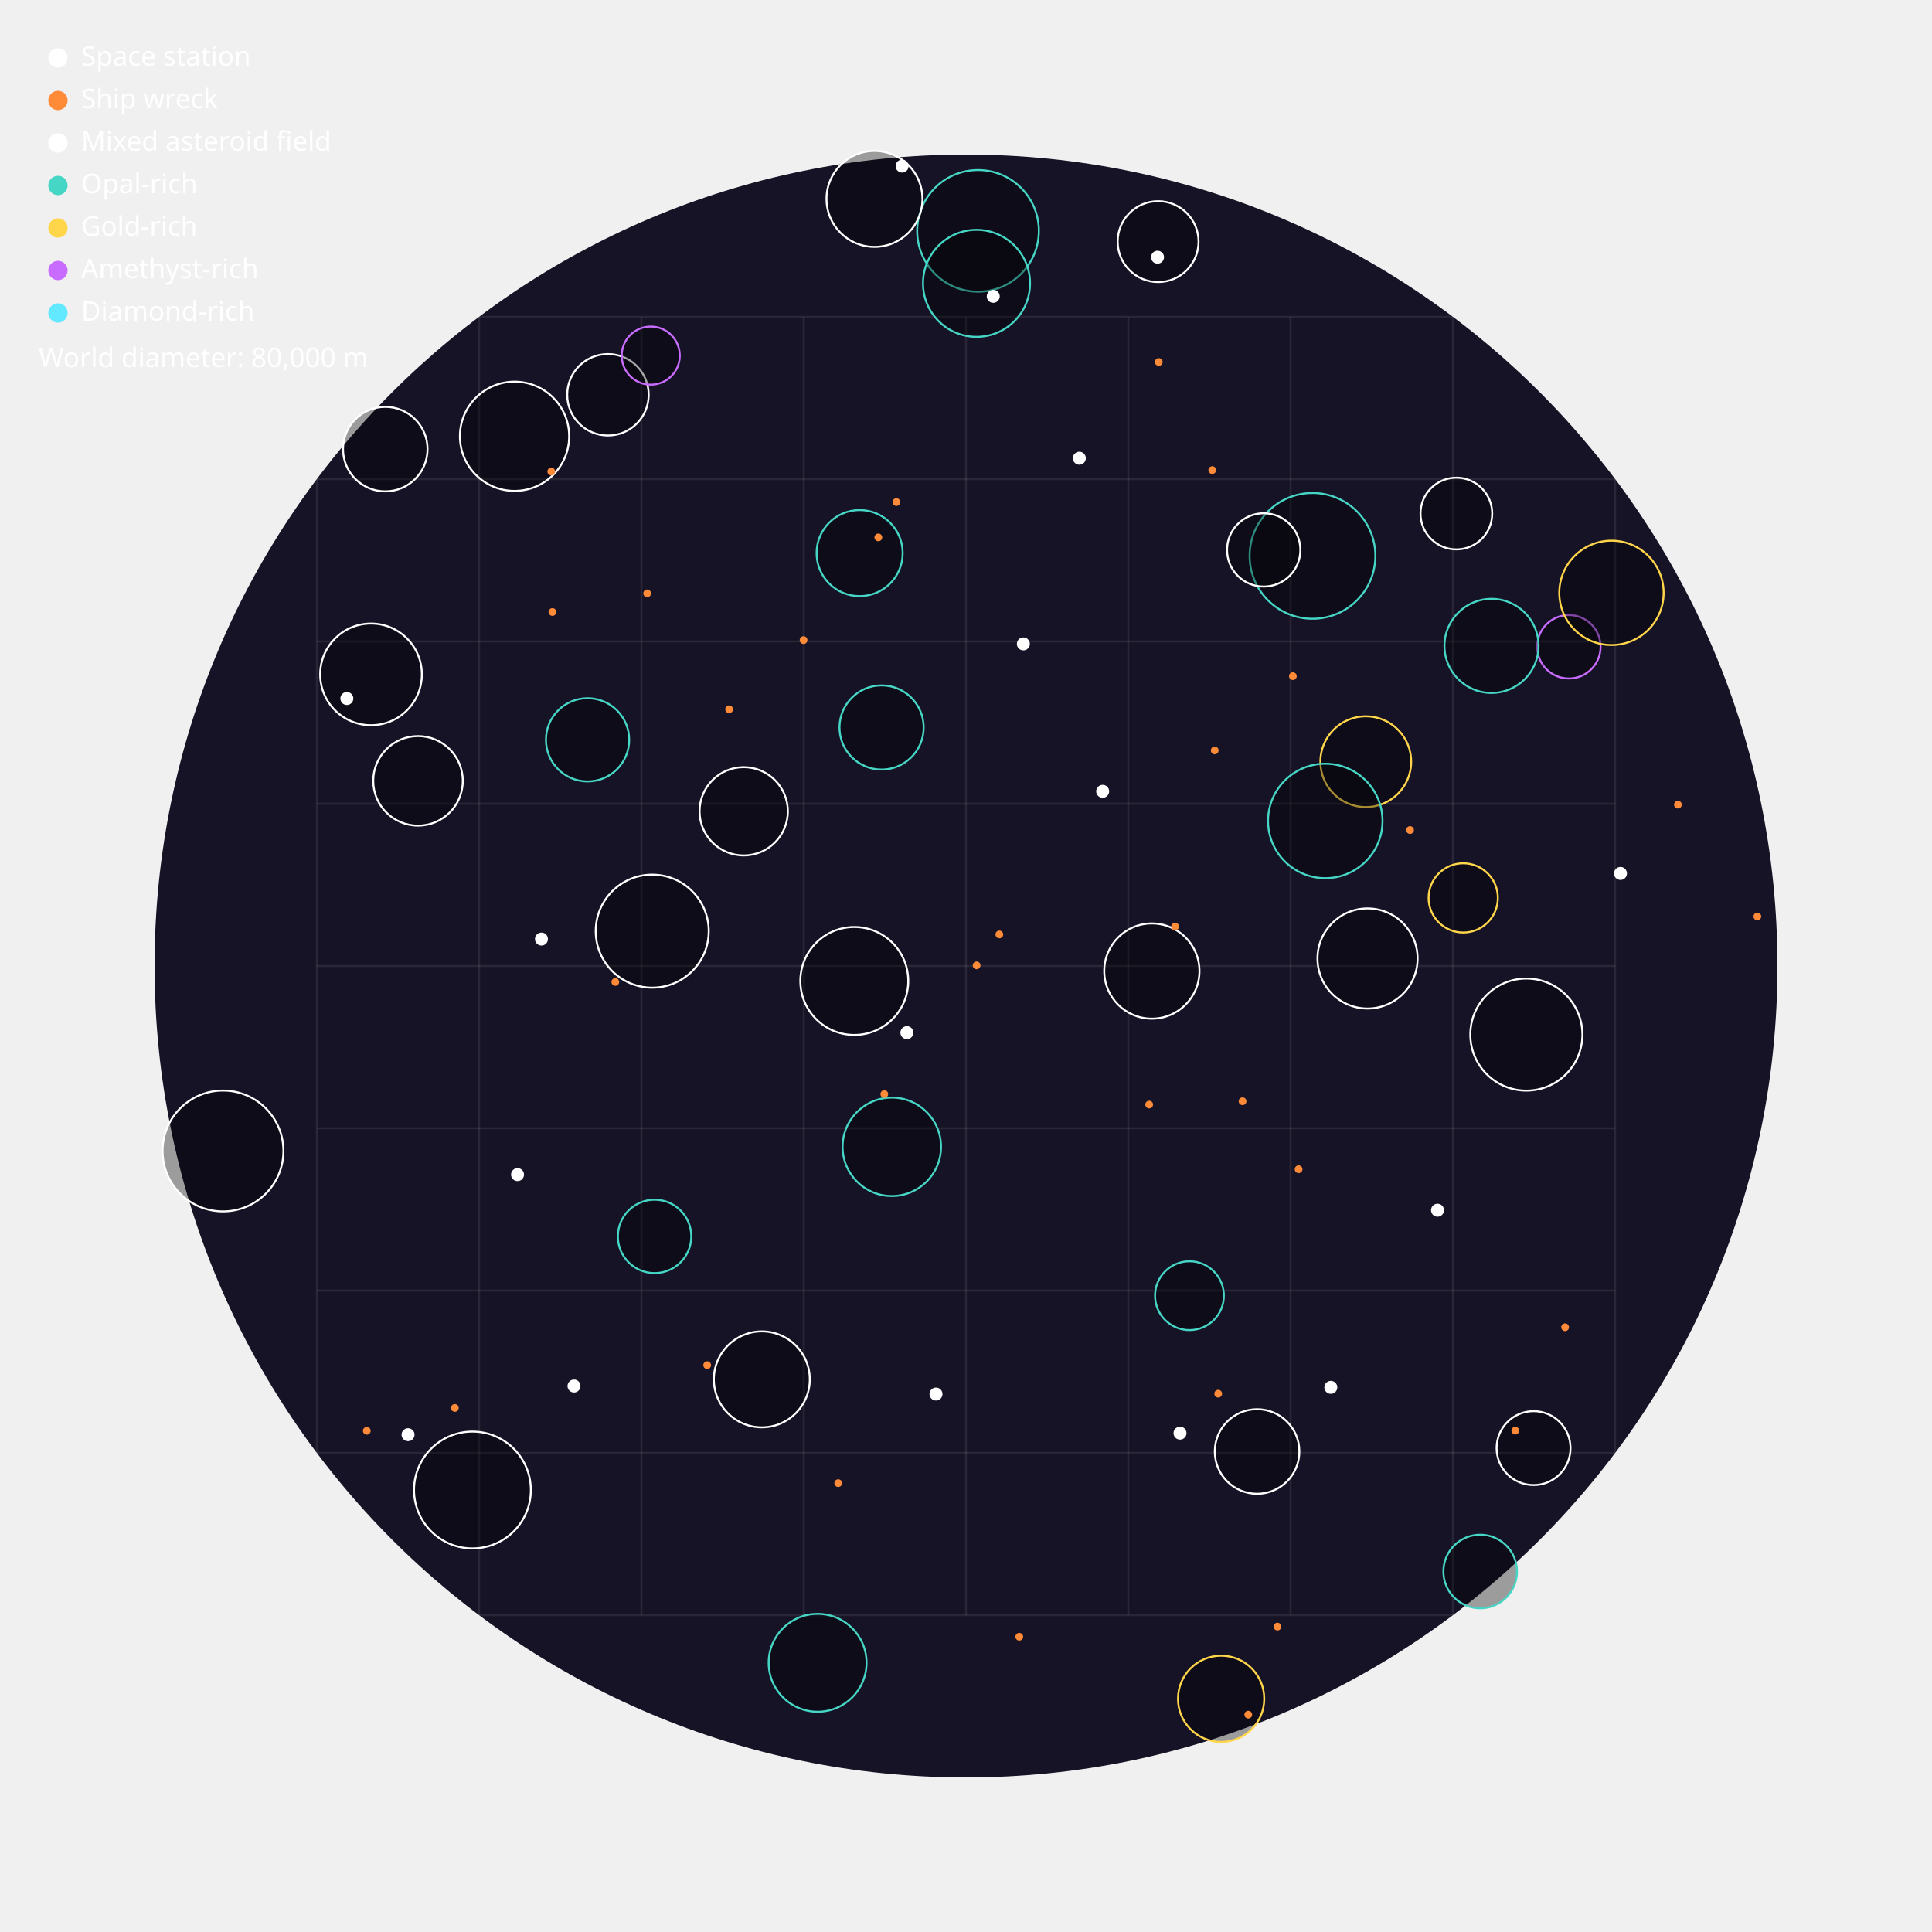
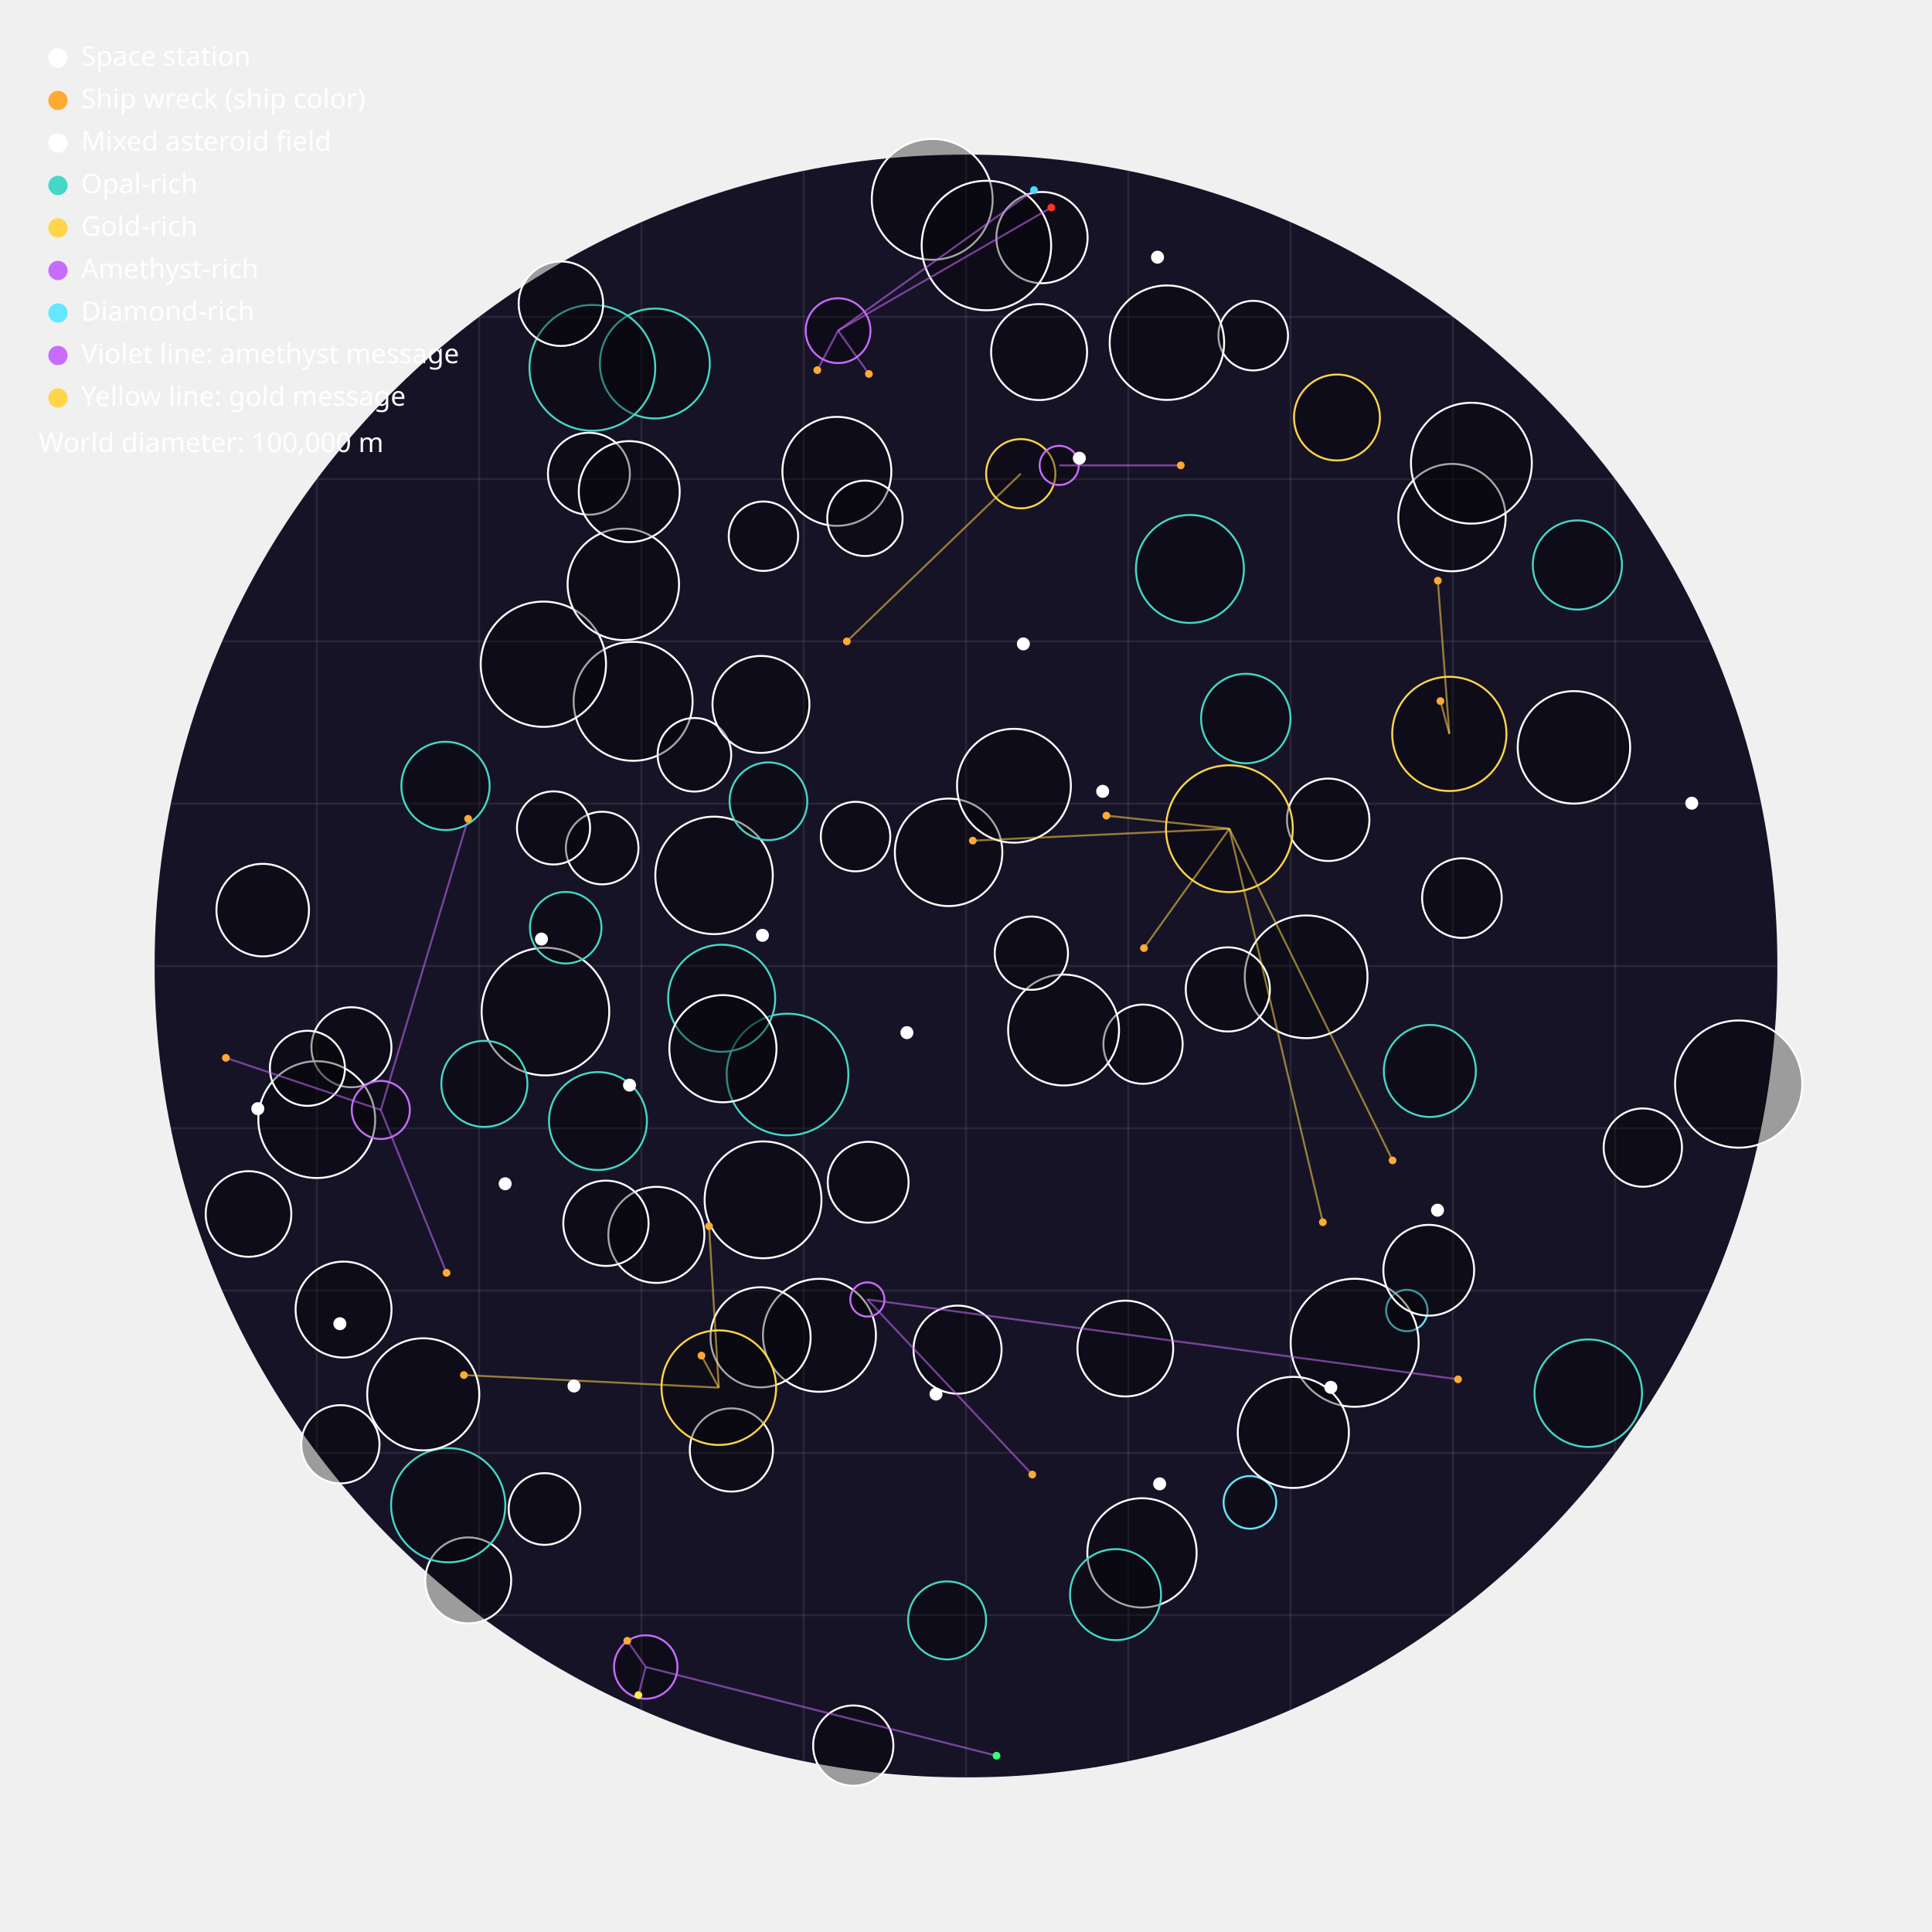
<svg xmlns="http://www.w3.org/2000/svg" viewBox="0 0 1000 1000" style="background:#100c1c;font:14px sans-serif">
  <defs>
    <clipPath id="world">
      <circle cx="500" cy="500" r="420" />
    </clipPath>
  </defs>
  <circle cx="500" cy="500" r="420" fill="#171326" />
  <g clip-path="url(#world)" stroke="#fff" stroke-opacity=".08">
-     <line x1="164" y1="164" x2="164" y2="836" />
-     <line x1="164" y1="164" x2="836" y2="164" />
-     <line x1="248" y1="164" x2="248" y2="836" />
-     <line x1="164" y1="248" x2="836" y2="248" />
-     <line x1="332" y1="164" x2="332" y2="836" />
-     <line x1="164" y1="332" x2="836" y2="332" />
-     <line x1="416" y1="164" x2="416" y2="836" />
-     <line x1="164" y1="416" x2="836" y2="416" />
-     <line x1="500" y1="164" x2="500" y2="836" />
-     <line x1="164" y1="500" x2="836" y2="500" />
-     <line x1="584" y1="164" x2="584" y2="836" />
-     <line x1="164" y1="584" x2="836" y2="584" />
-     <line x1="668" y1="164" x2="668" y2="836" />
-     <line x1="164" y1="668" x2="836" y2="668" />
-     <line x1="752" y1="164" x2="752" y2="836" />
-     <line x1="164" y1="752" x2="836" y2="752" />
-     <line x1="836" y1="164" x2="836" y2="836" />
-     <line x1="164" y1="836" x2="836" y2="836" />
+     <line x1="80" y1="80" x2="80" y2="920" />
+     <line x1="80" y1="80" x2="920" y2="80" />
+     <line x1="164" y1="80" x2="164" y2="920" />
+     <line x1="80" y1="164" x2="920" y2="164" />
+     <line x1="248" y1="80" x2="248" y2="920" />
+     <line x1="80" y1="248" x2="920" y2="248" />
+     <line x1="332" y1="80" x2="332" y2="920" />
+     <line x1="80" y1="332" x2="920" y2="332" />
+     <line x1="416" y1="80" x2="416" y2="920" />
+     <line x1="80" y1="416" x2="920" y2="416" />
+     <line x1="500" y1="80" x2="500" y2="920" />
+     <line x1="80" y1="500" x2="920" y2="500" />
+     <line x1="584" y1="80" x2="584" y2="920" />
+     <line x1="80" y1="584" x2="920" y2="584" />
+     <line x1="668" y1="80" x2="668" y2="920" />
+     <line x1="80" y1="668" x2="920" y2="668" />
+     <line x1="752" y1="80" x2="752" y2="920" />
+     <line x1="80" y1="752" x2="920" y2="752" />
+     <line x1="836" y1="80" x2="836" y2="920" />
+     <line x1="80" y1="836" x2="920" y2="836" />
+     <line x1="920" y1="80" x2="920" y2="920" />
+     <line x1="80" y1="920" x2="920" y2="920" />
  </g>
-   <circle cx="442.188" cy="507.748" r="27.93" fill="black" fill-opacity=".35" stroke="white" />
-   <circle cx="192.042" cy="349.056" r="26.314" fill="black" fill-opacity=".35" stroke="white" />
-   <circle cx="599.438" cy="125.059" r="20.93" fill="black" fill-opacity=".35" stroke="white" />
-   <circle cx="707.837" cy="496.111" r="25.903" fill="black" fill-opacity=".35" stroke="white" />
-   <circle cx="423.192" cy="860.657" r="25.332" fill="black" fill-opacity=".35" stroke="#45d6c5" />
-   <circle cx="444.945" cy="286.281" r="22.276" fill="black" fill-opacity=".35" stroke="#45d6c5" />
-   <circle cx="115.424" cy="595.745" r="31.277" fill="black" fill-opacity=".35" stroke="white" />
-   <circle cx="679.345" cy="287.715" r="32.544" fill="black" fill-opacity=".35" stroke="#45d6c5" />
-   <circle cx="615.671" cy="670.646" r="17.808" fill="black" fill-opacity=".35" stroke="#45d6c5" />
-   <circle cx="314.673" cy="204.339" r="21.084" fill="black" fill-opacity=".35" stroke="white" />
-   <circle cx="596.199" cy="502.618" r="24.642" fill="black" fill-opacity=".35" stroke="white" />
-   <circle cx="216.368" cy="404.176" r="23.173" fill="black" fill-opacity=".35" stroke="white" />
-   <circle cx="766.149" cy="813.411" r="19.044" fill="black" fill-opacity=".35" stroke="#45d6c5" />
-   <circle cx="812.044" cy="334.767" r="16.42" fill="black" fill-opacity=".35" stroke="#c86cff" />
-   <circle cx="506.222" cy="119.491" r="31.484" fill="black" fill-opacity=".35" stroke="#45d6c5" />
-   <circle cx="505.45" cy="146.66" r="27.702" fill="black" fill-opacity=".35" stroke="#45d6c5" />
-   <circle cx="199.417" cy="232.466" r="21.869" fill="black" fill-opacity=".35" stroke="white" />
-   <circle cx="706.932" cy="394.245" r="23.494" fill="black" fill-opacity=".35" stroke="#ffd54a" />
-   <circle cx="244.54" cy="771.218" r="30.231" fill="black" fill-opacity=".35" stroke="white" />
-   <circle cx="452.629" cy="102.962" r="24.826" fill="black" fill-opacity=".35" stroke="white" />
-   <circle cx="654.094" cy="284.628" r="18.974" fill="black" fill-opacity=".35" stroke="white" />
-   <circle cx="266.324" cy="225.822" r="28.274" fill="black" fill-opacity=".35" stroke="white" />
-   <circle cx="772" cy="334.306" r="24.35" fill="black" fill-opacity=".35" stroke="#45d6c5" />
-   <circle cx="834.091" cy="306.85" r="27.004" fill="black" fill-opacity=".35" stroke="#ffd54a" />
-   <circle cx="650.662" cy="751.294" r="21.886" fill="black" fill-opacity=".35" stroke="white" />
-   <circle cx="456.308" cy="376.54" r="21.782" fill="black" fill-opacity=".35" stroke="#45d6c5" />
-   <circle cx="394.32" cy="713.959" r="24.829" fill="black" fill-opacity=".35" stroke="white" />
-   <circle cx="632.049" cy="879.297" r="22.316" fill="black" fill-opacity=".35" stroke="#ffd54a" />
-   <circle cx="304.13" cy="382.928" r="21.539" fill="black" fill-opacity=".35" stroke="#45d6c5" />
-   <circle cx="790.044" cy="535.495" r="29.006" fill="black" fill-opacity=".35" stroke="white" />
-   <circle cx="461.601" cy="593.586" r="25.473" fill="black" fill-opacity=".35" stroke="#45d6c5" />
-   <circle cx="793.766" cy="749.54" r="19.124" fill="black" fill-opacity=".35" stroke="white" />
-   <circle cx="337.591" cy="481.965" r="29.251" fill="black" fill-opacity=".35" stroke="white" />
-   <circle cx="384.939" cy="419.932" r="22.846" fill="black" fill-opacity=".35" stroke="white" />
-   <circle cx="757.361" cy="464.755" r="17.919" fill="black" fill-opacity=".35" stroke="#ffd54a" />
-   <circle cx="338.812" cy="639.96" r="19.001" fill="black" fill-opacity=".35" stroke="#45d6c5" />
-   <circle cx="685.964" cy="424.926" r="29.62" fill="black" fill-opacity=".35" stroke="#45d6c5" />
-   <circle cx="753.805" cy="265.807" r="18.556" fill="black" fill-opacity=".35" stroke="white" />
-   <circle cx="336.83" cy="184.063" r="15.037" fill="black" fill-opacity=".35" stroke="#c86cff" />
-   <circle cx="838.755" cy="452.093" r="3.36" fill="white" />
+   <circle cx="756.69" cy="464.847" r="20.609" fill="black" fill-opacity=".35" stroke="white" />
+   <circle cx="339.727" cy="639.166" r="24.852" fill="black" fill-opacity=".35" stroke="white" />
+   <circle cx="687.473" cy="424.316" r="21.337" fill="black" fill-opacity=".35" stroke="white" />
+   <circle cx="751.536" cy="267.9" r="27.777" fill="black" fill-opacity=".35" stroke="white" />
+   <circle cx="338.943" cy="188.153" r="28.436" fill="black" fill-opacity=".35" stroke="#45d6c5" />
+   <circle cx="327.698" cy="363" r="30.781" fill="black" fill-opacity=".35" stroke="white" />
+   <circle cx="676.057" cy="505.598" r="31.757" fill="black" fill-opacity=".35" stroke="white" />
+   <circle cx="242.35" cy="818.012" r="22.245" fill="black" fill-opacity=".35" stroke="white" />
+   <circle cx="311.68" cy="438.942" r="18.795" fill="black" fill-opacity=".35" stroke="white" />
+   <circle cx="424.139" cy="691.149" r="29.232" fill="black" fill-opacity=".35" stroke="white" />
+   <circle cx="369.595" cy="453.095" r="30.395" fill="black" fill-opacity=".35" stroke="white" />
+   <circle cx="135.983" cy="471.07" r="23.944" fill="black" fill-opacity=".35" stroke="white" />
+   <circle cx="448.944" cy="672.607" r="8.846" fill="black" fill-opacity=".35" stroke="#c86cff" />
+   <circle cx="394.953" cy="621.038" r="30.237" fill="black" fill-opacity=".35" stroke="white" />
+   <circle cx="286.5" cy="428.527" r="18.924" fill="black" fill-opacity=".35" stroke="white" />
+   <circle cx="728.176" cy="678.329" r="10.714" fill="black" fill-opacity=".35" stroke="#62e8ff" />
+   <circle cx="814.666" cy="386.833" r="29.098" fill="black" fill-opacity=".35" stroke="white" />
+   <circle cx="282.32" cy="523.587" r="33.034" fill="black" fill-opacity=".35" stroke="white" />
+   <circle cx="644.814" cy="371.906" r="23.148" fill="black" fill-opacity=".35" stroke="#45d6c5" />
+   <circle cx="816.438" cy="292.429" r="23.072" fill="black" fill-opacity=".35" stroke="#45d6c5" />
+   <circle cx="850.319" cy="593.989" r="20.277" fill="black" fill-opacity=".35" stroke="white" />
+   <circle cx="490.991" cy="441.159" r="27.812" fill="black" fill-opacity=".35" stroke="white" />
+   <circle cx="701.171" cy="695.013" r="33.126" fill="black" fill-opacity=".35" stroke="white" />
+   <circle cx="181.898" cy="542.058" r="20.714" fill="black" fill-opacity=".35" stroke="white" />
+   <circle cx="231.988" cy="779.103" r="29.552" fill="black" fill-opacity=".35" stroke="#45d6c5" />
+   <circle cx="740.087" cy="554.318" r="23.809" fill="black" fill-opacity=".35" stroke="#45d6c5" />
+   <circle cx="591.625" cy="540.466" r="20.511" fill="black" fill-opacity=".35" stroke="white" />
+   <circle cx="615.906" cy="294.485" r="27.93" fill="black" fill-opacity=".35" stroke="#45d6c5" />
+   <circle cx="449.359" cy="611.923" r="20.93" fill="black" fill-opacity=".35" stroke="white" />
+   <circle cx="393.665" cy="692.185" r="25.903" fill="black" fill-opacity=".35" stroke="white" />
+   <circle cx="309.5" cy="580.256" r="25.332" fill="black" fill-opacity=".35" stroke="#45d6c5" />
+   <circle cx="250.707" cy="561.016" r="22.276" fill="black" fill-opacity=".35" stroke="#45d6c5" />
+   <circle cx="761.593" cy="239.745" r="31.277" fill="black" fill-opacity=".35" stroke="white" />
+   <circle cx="306.606" cy="190.387" r="32.544" fill="black" fill-opacity=".35" stroke="#45d6c5" />
+   <circle cx="313.625" cy="633.165" r="22.079" fill="black" fill-opacity=".35" stroke="white" />
+   <circle cx="582.458" cy="698.011" r="24.778" fill="black" fill-opacity=".35" stroke="white" />
+   <circle cx="442.832" cy="433.007" r="17.994" fill="black" fill-opacity=".35" stroke="white" />
+   <circle cx="739.516" cy="657.485" r="23.49" fill="black" fill-opacity=".35" stroke="white" />
+   <circle cx="550.51" cy="533.141" r="28.697" fill="black" fill-opacity=".35" stroke="white" />
+   <circle cx="359.436" cy="390.667" r="19.044" fill="black" fill-opacity=".35" stroke="white" />
+   <circle cx="334.239" cy="862.844" r="16.42" fill="black" fill-opacity=".35" stroke="#c86cff" />
+   <circle cx="407.623" cy="556.175" r="31.484" fill="black" fill-opacity=".35" stroke="#45d6c5" />
+   <circle cx="373.531" cy="516.696" r="27.702" fill="black" fill-opacity=".35" stroke="#45d6c5" />
+   <circle cx="290.323" cy="157.196" r="21.869" fill="black" fill-opacity=".35" stroke="white" />
+   <circle cx="163.952" cy="579.505" r="30.231" fill="black" fill-opacity=".35" stroke="white" />
+   <circle cx="177.819" cy="677.832" r="24.826" fill="black" fill-opacity=".35" stroke="white" />
+   <circle cx="533.825" cy="493.365" r="18.974" fill="black" fill-opacity=".35" stroke="white" />
+   <circle cx="591.087" cy="803.765" r="28.274" fill="black" fill-opacity=".35" stroke="white" />
+   <circle cx="524.822" cy="406.707" r="29.456" fill="black" fill-opacity=".35" stroke="white" />
+   <circle cx="304.825" cy="245.191" r="21.212" fill="black" fill-opacity=".35" stroke="white" />
+   <circle cx="482.515" cy="103.178" r="31.269" fill="black" fill-opacity=".35" stroke="white" />
+   <circle cx="635.52" cy="512.117" r="21.782" fill="black" fill-opacity=".35" stroke="white" />
+   <circle cx="537.831" cy="182.236" r="24.829" fill="black" fill-opacity=".35" stroke="white" />
+   <circle cx="374.189" cy="542.804" r="27.729" fill="black" fill-opacity=".35" stroke="white" />
+   <circle cx="378.568" cy="750.503" r="21.539" fill="black" fill-opacity=".35" stroke="white" />
+   <circle cx="219.071" cy="721.7" r="29.006" fill="black" fill-opacity=".35" stroke="white" />
+   <circle cx="539.333" cy="122.981" r="23.605" fill="black" fill-opacity=".35" stroke="white" />
+   <circle cx="176.189" cy="747.552" r="20.253" fill="black" fill-opacity=".35" stroke="white" />
+   <circle cx="393.873" cy="364.593" r="25.081" fill="black" fill-opacity=".35" stroke="white" />
+   <circle cx="230.576" cy="406.785" r="22.846" fill="black" fill-opacity=".35" stroke="#45d6c5" />
+   <circle cx="528.346" cy="245.192" r="17.919" fill="black" fill-opacity=".35" stroke="#ffd54a" />
+   <circle cx="648.663" cy="173.721" r="18.018" fill="black" fill-opacity=".35" stroke="white" />
+   <circle cx="281.25" cy="343.8" r="32.423" fill="black" fill-opacity=".35" stroke="white" />
+   <circle cx="603.988" cy="177.372" r="29.62" fill="black" fill-opacity=".35" stroke="white" />
+   <circle cx="281.841" cy="781.058" r="18.556" fill="black" fill-opacity=".35" stroke="white" />
+   <circle cx="197.101" cy="574.505" r="15.037" fill="black" fill-opacity=".35" stroke="#c86cff" />
+   <circle cx="395.146" cy="277.543" r="17.965" fill="black" fill-opacity=".35" stroke="white" />
+   <circle cx="322.629" cy="302.452" r="28.836" fill="black" fill-opacity=".35" stroke="white" />
+   <circle cx="433.781" cy="171.151" r="16.776" fill="black" fill-opacity=".35" stroke="#c86cff" />
+   <circle cx="128.631" cy="628.357" r="22.163" fill="black" fill-opacity=".35" stroke="white" />
+   <circle cx="692.01" cy="216.093" r="22.24" fill="black" fill-opacity=".35" stroke="#ffd54a" />
+   <circle cx="397.737" cy="414.731" r="20.117" fill="black" fill-opacity=".35" stroke="#45d6c5" />
+   <circle cx="433.16" cy="243.967" r="28.188" fill="black" fill-opacity=".35" stroke="white" />
+   <circle cx="292.804" cy="480.178" r="18.519" fill="black" fill-opacity=".35" stroke="#45d6c5" />
+   <circle cx="325.691" cy="254.458" r="26.119" fill="black" fill-opacity=".35" stroke="white" />
+   <circle cx="510.565" cy="127.076" r="33.506" fill="black" fill-opacity=".35" stroke="white" />
+   <circle cx="372.052" cy="718.249" r="29.652" fill="black" fill-opacity=".35" stroke="#ffd54a" />
+   <circle cx="750.173" cy="379.859" r="29.559" fill="black" fill-opacity=".35" stroke="#ffd54a" />
+   <circle cx="899.938" cy="561.116" r="32.92" fill="black" fill-opacity=".35" stroke="white" />
+   <circle cx="577.398" cy="825.383" r="23.549" fill="black" fill-opacity=".35" stroke="#45d6c5" />
+   <circle cx="636.329" cy="428.93" r="32.815" fill="black" fill-opacity=".35" stroke="#ffd54a" />
+   <circle cx="822.077" cy="721.107" r="27.817" fill="black" fill-opacity=".35" stroke="#45d6c5" />
+   <circle cx="646.959" cy="777.629" r="13.629" fill="black" fill-opacity=".35" stroke="#62e8ff" />
+   <circle cx="548.243" cy="240.882" r="10.129" fill="black" fill-opacity=".35" stroke="#c86cff" />
+   <circle cx="669.426" cy="741.415" r="28.746" fill="black" fill-opacity=".35" stroke="white" />
+   <circle cx="495.619" cy="698.568" r="22.795" fill="black" fill-opacity=".35" stroke="white" />
+   <circle cx="441.651" cy="903.528" r="20.779" fill="black" fill-opacity=".35" stroke="white" />
+   <circle cx="159.108" cy="552.947" r="19.429" fill="black" fill-opacity=".35" stroke="white" />
+   <circle cx="490.213" cy="838.722" r="20.196" fill="black" fill-opacity=".35" stroke="#45d6c5" />
+   <circle cx="447.683" cy="268.278" r="19.498" fill="black" fill-opacity=".35" stroke="white" />
+   <g stroke-opacity=".55">
+     <line x1="330.427" y1="877.403" x2="334.239" y2="862.844" stroke="#c86cff" />
+     <line x1="515.8" y1="908.766" x2="334.239" y2="862.844" stroke="#c86cff" />
+     <line x1="535.203" y1="98.375" x2="433.781" y2="171.151" stroke="#c86cff" />
+     <line x1="544.164" y1="107.412" x2="433.781" y2="171.151" stroke="#c86cff" />
+     <line x1="324.678" y1="849.266" x2="334.239" y2="862.844" stroke="#c86cff" />
+     <line x1="116.91" y1="547.546" x2="197.101" y2="574.505" stroke="#c86cff" />
+     <line x1="240.094" y1="711.732" x2="372.052" y2="718.249" stroke="#ffd54a" />
+     <line x1="754.661" y1="713.923" x2="448.944" y2="672.607" stroke="#c86cff" />
+     <line x1="423.039" y1="191.579" x2="433.781" y2="171.151" stroke="#c86cff" />
+     <line x1="744.222" y1="300.539" x2="750.173" y2="379.859" stroke="#ffd54a" />
+     <line x1="231.138" y1="658.812" x2="197.101" y2="574.505" stroke="#c86cff" />
+     <line x1="449.748" y1="193.552" x2="433.781" y2="171.151" stroke="#c86cff" />
+     <line x1="611.157" y1="240.876" x2="548.243" y2="240.882" stroke="#c86cff" />
+     <line x1="745.559" y1="362.878" x2="750.173" y2="379.859" stroke="#ffd54a" />
+     <line x1="242.301" y1="423.794" x2="197.101" y2="574.505" stroke="#c86cff" />
+     <line x1="534.296" y1="763.226" x2="448.944" y2="672.607" stroke="#c86cff" />
+     <line x1="363.074" y1="701.659" x2="372.052" y2="718.249" stroke="#ffd54a" />
+     <line x1="720.79" y1="600.628" x2="636.329" y2="428.93" stroke="#ffd54a" />
+     <line x1="684.701" y1="632.627" x2="636.329" y2="428.93" stroke="#ffd54a" />
+     <line x1="367.012" y1="634.675" x2="372.052" y2="718.249" stroke="#ffd54a" />
+     <line x1="438.337" y1="331.969" x2="528.346" y2="245.192" stroke="#ffd54a" />
+     <line x1="572.665" y1="422.181" x2="636.329" y2="428.93" stroke="#ffd54a" />
+     <line x1="592.114" y1="490.737" x2="636.329" y2="428.93" stroke="#ffd54a" />
+     <line x1="503.515" y1="435.106" x2="636.329" y2="428.93" stroke="#ffd54a" />
+   </g>
+   <circle cx="133.441" cy="573.867" r="3.36" fill="white" />
+   <circle cx="600.237" cy="768.04" r="3.36" fill="white" />
+   <circle cx="394.641" cy="484.116" r="3.36" fill="white" />
+   <circle cx="875.655" cy="415.741" r="3.36" fill="white" />
+   <circle cx="175.921" cy="685.15" r="3.36" fill="white" />
+   <circle cx="325.844" cy="561.662" r="3.36" fill="white" />
+   <circle cx="261.475" cy="612.702" r="3.36" fill="white" />
  <circle cx="570.743" cy="409.587" r="3.36" fill="white" />
  <circle cx="558.666" cy="237.171" r="3.36" fill="white" />
-   <circle cx="211.212" cy="742.594" r="3.36" fill="white" />
  <circle cx="280.255" cy="486.058" r="3.36" fill="white" />
  <circle cx="599.138" cy="133.125" r="3.36" fill="white" />
-   <circle cx="267.878" cy="607.982" r="3.36" fill="white" />
  <circle cx="297.102" cy="717.407" r="3.36" fill="white" />
  <circle cx="484.472" cy="721.568" r="3.36" fill="white" />
  <circle cx="744.059" cy="626.406" r="3.36" fill="white" />
  <circle cx="529.689" cy="333.28" r="3.36" fill="white" />
  <circle cx="469.41" cy="534.497" r="3.36" fill="white" />
  <circle cx="688.832" cy="718.1" r="3.36" fill="white" />
-   <circle cx="514.104" cy="153.383" r="3.36" fill="white" />
-   <circle cx="610.773" cy="741.797" r="3.36" fill="white" />
-   <circle cx="179.535" cy="361.541" r="3.36" fill="white" />
-   <circle cx="466.935" cy="85.978" r="3.36" fill="white" />
-   <circle cx="377.405" cy="367.131" r="2" fill="#ff8a38" />
-   <circle cx="285.937" cy="316.765" r="2" fill="#ff8a38" />
-   <circle cx="672.148" cy="605.201" r="2" fill="#ff8a38" />
-   <circle cx="285.339" cy="244.054" r="2" fill="#ff8a38" />
-   <circle cx="729.828" cy="429.63" r="2" fill="#ff8a38" />
-   <circle cx="415.925" cy="331.304" r="2" fill="#ff8a38" />
-   <circle cx="627.473" cy="243.319" r="2" fill="#ff8a38" />
-   <circle cx="669.193" cy="349.991" r="2" fill="#ff8a38" />
-   <circle cx="433.873" cy="767.671" r="2" fill="#ff8a38" />
-   <circle cx="643.154" cy="570.003" r="2" fill="#ff8a38" />
-   <circle cx="463.979" cy="259.87" r="2" fill="#ff8a38" />
-   <circle cx="599.774" cy="187.372" r="2" fill="#ff8a38" />
-   <circle cx="189.851" cy="740.587" r="2" fill="#ff8a38" />
-   <circle cx="517.258" cy="483.668" r="2" fill="#ff8a38" />
-   <circle cx="784.321" cy="740.494" r="2" fill="#ff8a38" />
-   <circle cx="594.815" cy="571.717" r="2" fill="#ff8a38" />
-   <circle cx="909.594" cy="474.373" r="2" fill="#ff8a38" />
-   <circle cx="527.581" cy="847.174" r="2" fill="#ff8a38" />
-   <circle cx="454.624" cy="278.149" r="2" fill="#ff8a38" />
-   <circle cx="868.487" cy="416.489" r="2" fill="#ff8a38" />
-   <circle cx="366.034" cy="706.598" r="2" fill="#ff8a38" />
-   <circle cx="318.484" cy="508.259" r="2" fill="#ff8a38" />
-   <circle cx="505.5" cy="499.677" r="2" fill="#ff8a38" />
-   <circle cx="457.719" cy="566.282" r="2" fill="#ff8a38" />
-   <circle cx="630.546" cy="721.376" r="2" fill="#ff8a38" />
-   <circle cx="334.984" cy="307.116" r="2" fill="#ff8a38" />
-   <circle cx="608.233" cy="479.561" r="2" fill="#ff8a38" />
-   <circle cx="646.093" cy="887.509" r="2" fill="#ff8a38" />
-   <circle cx="810.102" cy="686.992" r="2" fill="#ff8a38" />
-   <circle cx="628.741" cy="388.401" r="2" fill="#ff8a38" />
-   <circle cx="235.413" cy="728.751" r="2" fill="#ff8a38" />
-   <circle cx="661.216" cy="841.912" r="2" fill="#ff8a38" />
+   <circle cx="330.427" cy="877.403" r="2" fill="#fe4" />
+   <circle cx="515.8" cy="908.766" r="2" fill="#3f7" />
+   <circle cx="535.203" cy="98.375" r="2" fill="#4df" />
+   <circle cx="544.164" cy="107.412" r="2" fill="#f32" />
+   <circle cx="324.678" cy="849.266" r="2" fill="#fa3" />
+   <circle cx="116.91" cy="547.546" r="2" fill="#fa3" />
+   <circle cx="240.094" cy="711.732" r="2" fill="#fa3" />
+   <circle cx="754.661" cy="713.923" r="2" fill="#fa3" />
+   <circle cx="423.039" cy="191.579" r="2" fill="#fa3" />
+   <circle cx="744.222" cy="300.539" r="2" fill="#fa3" />
+   <circle cx="231.138" cy="658.812" r="2" fill="#fa3" />
+   <circle cx="449.748" cy="193.552" r="2" fill="#fa3" />
+   <circle cx="611.157" cy="240.876" r="2" fill="#fa3" />
+   <circle cx="745.559" cy="362.878" r="2" fill="#fa3" />
+   <circle cx="242.301" cy="423.794" r="2" fill="#fa3" />
+   <circle cx="534.296" cy="763.226" r="2" fill="#fa3" />
+   <circle cx="363.074" cy="701.659" r="2" fill="#fa3" />
+   <circle cx="720.79" cy="600.628" r="2" fill="#fa3" />
+   <circle cx="684.701" cy="632.627" r="2" fill="#fa3" />
+   <circle cx="367.012" cy="634.675" r="2" fill="#fa3" />
+   <circle cx="438.337" cy="331.969" r="2" fill="#fa3" />
+   <circle cx="572.665" cy="422.181" r="2" fill="#fa3" />
+   <circle cx="592.114" cy="490.737" r="2" fill="#fa3" />
+   <circle cx="503.515" cy="435.106" r="2" fill="#fa3" />
  <g fill="white">
    <circle cx="30" cy="30" r="5" fill="white" />
    <text x="42" y="34">Space station</text>
-     <circle cx="30" cy="52" r="5" fill="#ff8a38" />
-     <text x="42" y="56">Ship wreck</text>
+     <circle cx="30" cy="52" r="5" fill="#fa3" />
+     <text x="42" y="56">Ship wreck (ship color)</text>
    <circle cx="30" cy="74" r="5" fill="white" />
    <text x="42" y="78">Mixed asteroid field</text>
    <circle cx="30" cy="96" r="5" fill="#45d6c5" />
    <text x="42" y="100">Opal-rich</text>
    <circle cx="30" cy="118" r="5" fill="#ffd54a" />
    <text x="42" y="122">Gold-rich</text>
    <circle cx="30" cy="140" r="5" fill="#c86cff" />
    <text x="42" y="144">Amethyst-rich</text>
    <circle cx="30" cy="162" r="5" fill="#62e8ff" />
    <text x="42" y="166">Diamond-rich</text>
-     <text x="20" y="190">World diameter: 80,000 m</text>
+     <circle cx="30" cy="184" r="5" fill="#c86cff" />
+     <text x="42" y="188">Violet line: amethyst message</text>
+     <circle cx="30" cy="206" r="5" fill="#ffd54a" />
+     <text x="42" y="210">Yellow line: gold message</text>
+     <text x="20" y="234">World diameter: 100,000 m</text>
  </g>
</svg>
